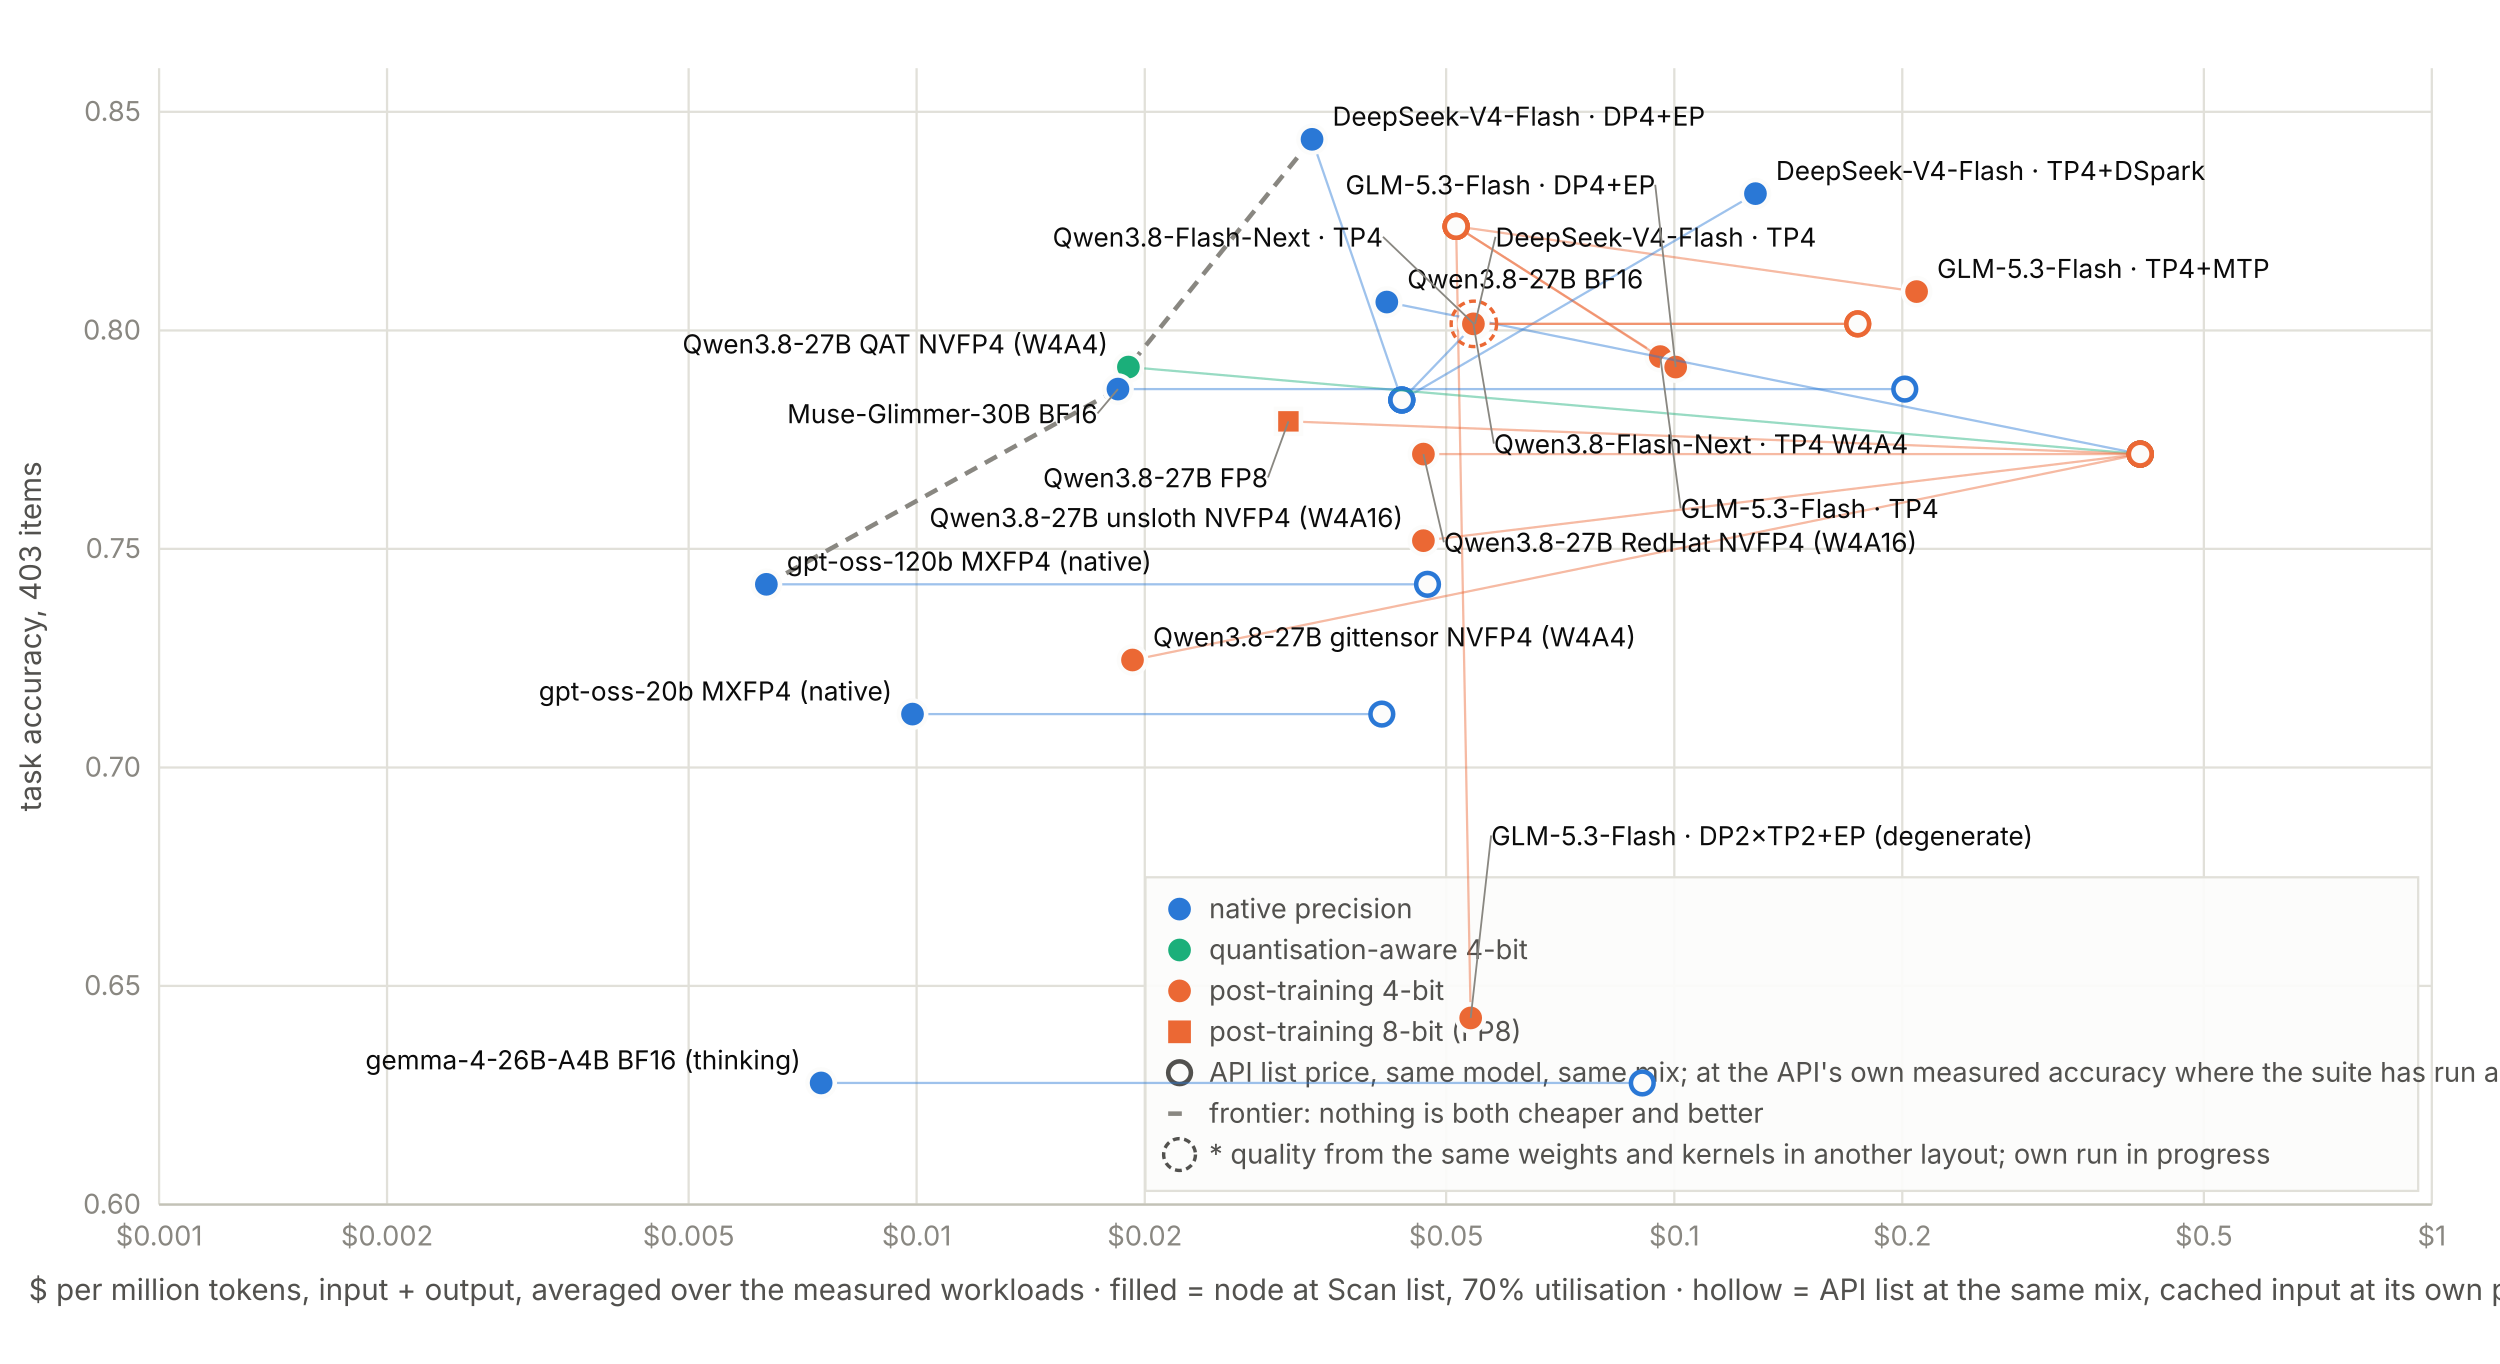
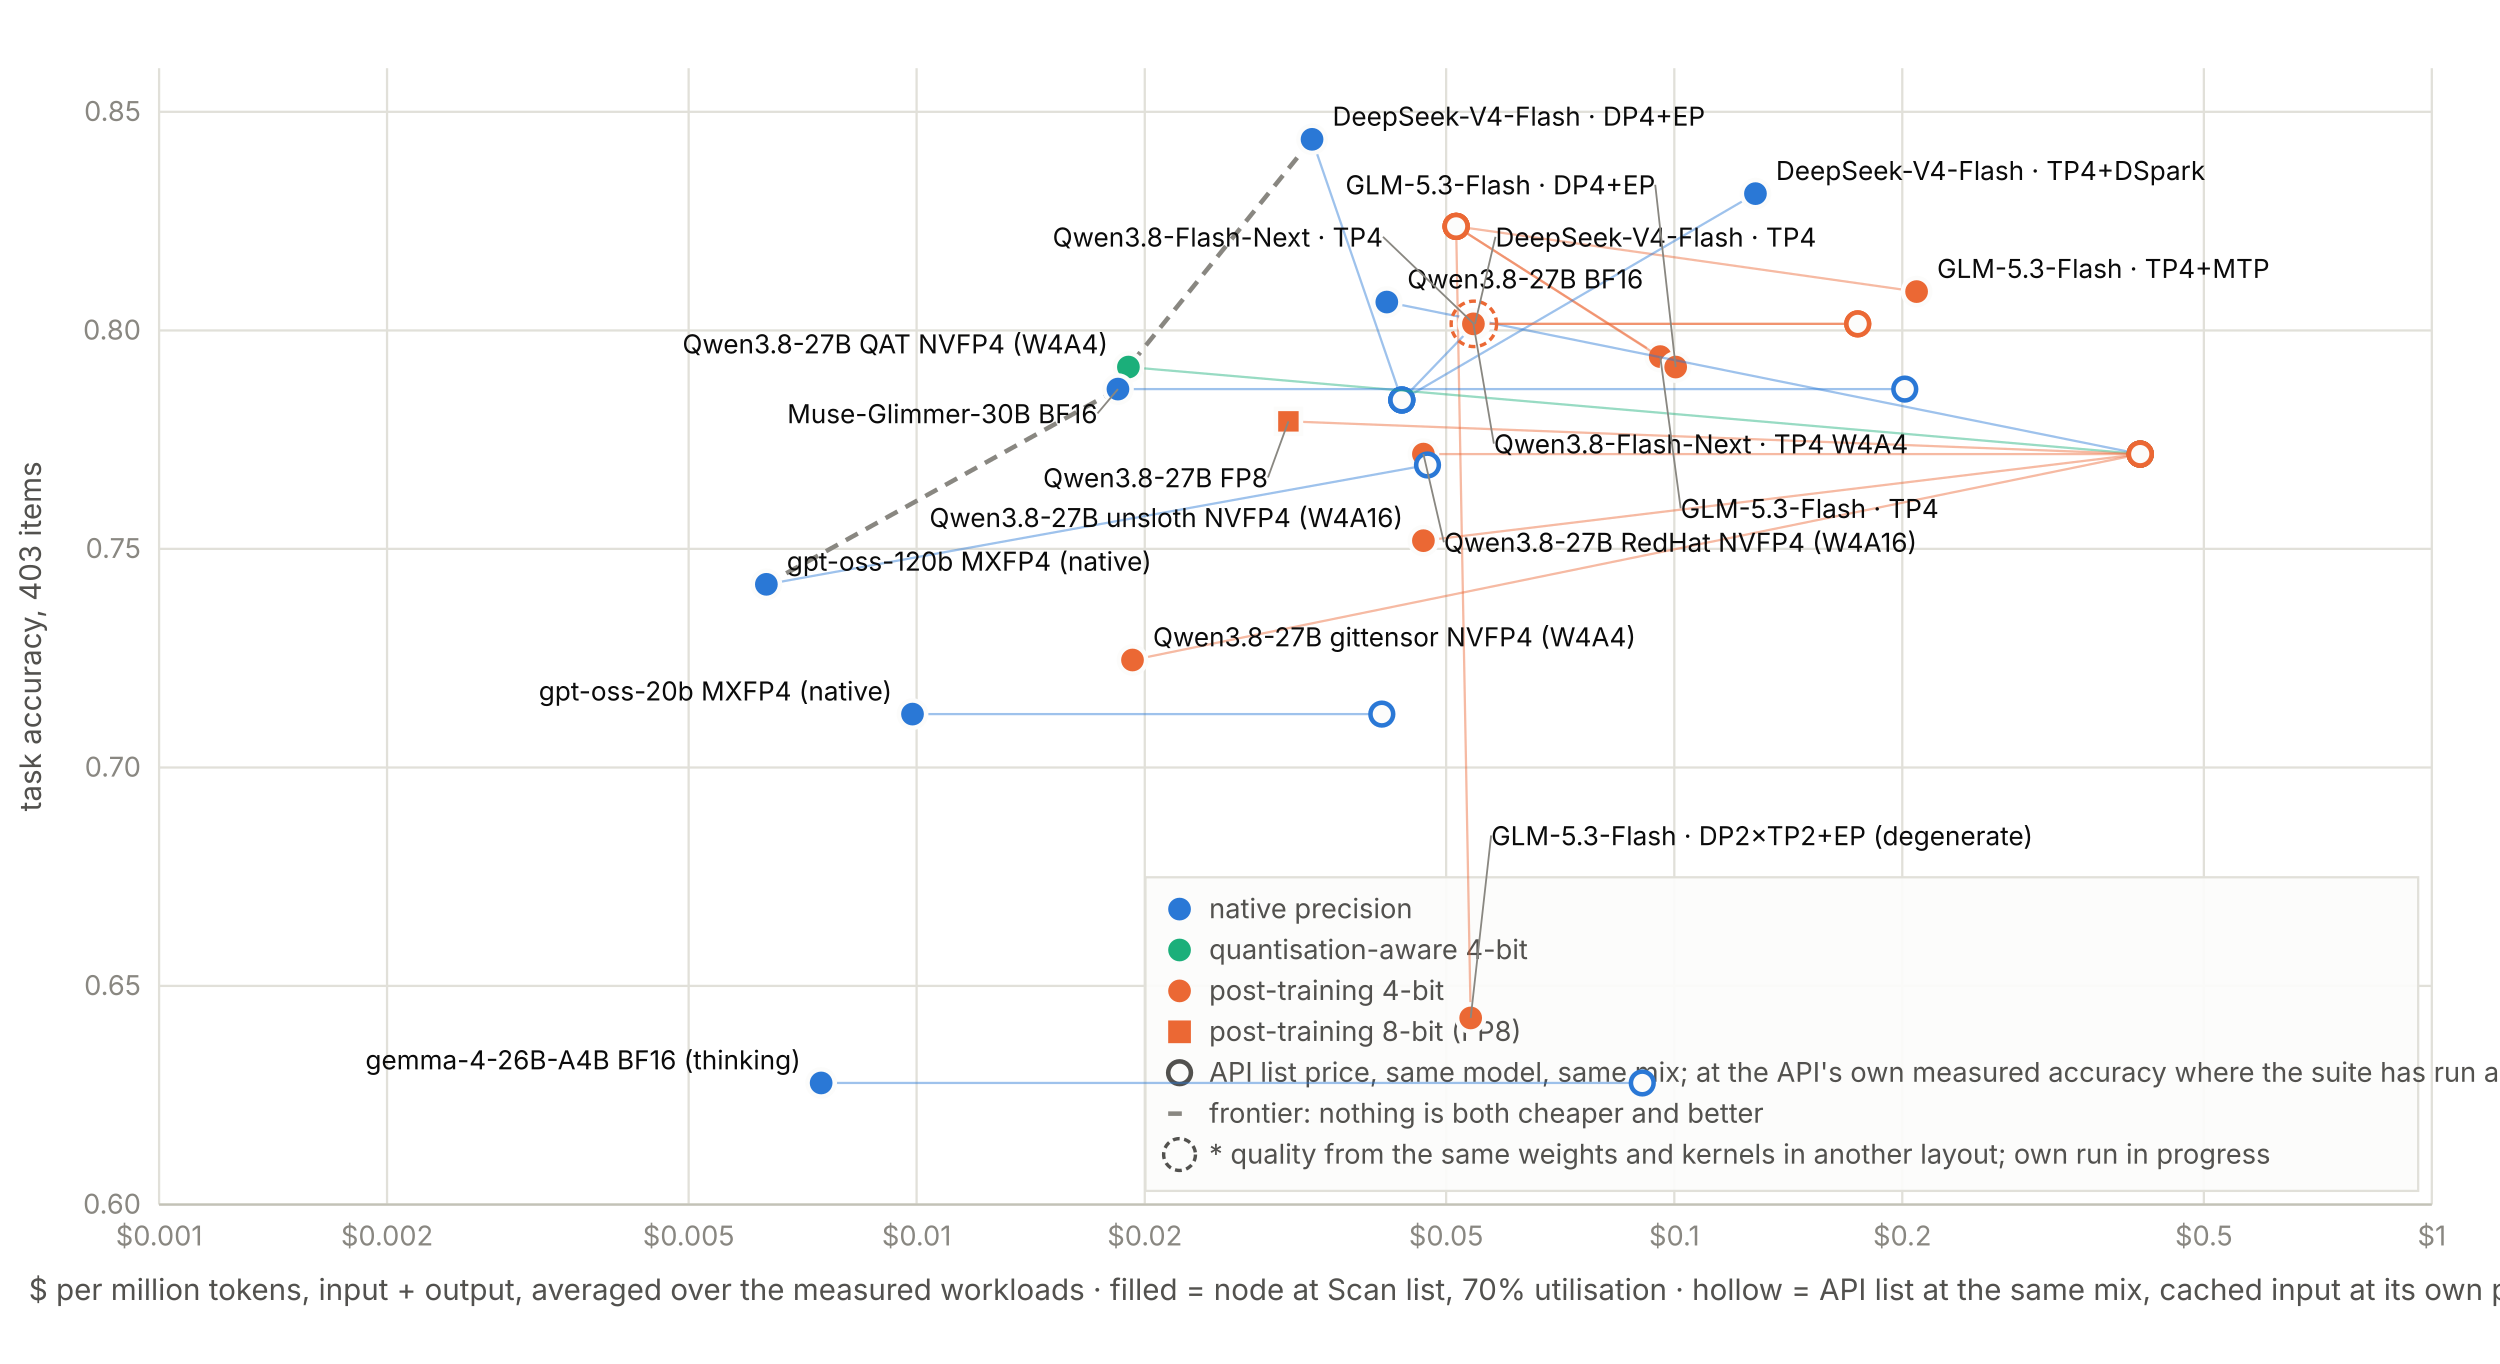
<svg xmlns="http://www.w3.org/2000/svg" viewBox="0 0 1100 600" width="100%" style="max-width:1100px;font-family:system-ui,-apple-system,'Segoe UI',sans-serif;background:#fcfcfb" role="img" aria-label="Cost against quality for every configuration measured at 600 W">
  <line x1="70.0" y1="30" x2="70.0" y2="530" stroke="#e1e0d9" stroke-width="1" />
  <text x="70.0" y="548" font-size="12" fill="#898781" text-anchor="middle">$0.001</text>
  <line x1="170.3" y1="30" x2="170.3" y2="530" stroke="#e1e0d9" stroke-width="1" />
  <text x="170.3" y="548" font-size="12" fill="#898781" text-anchor="middle">$0.002</text>
  <line x1="303.0" y1="30" x2="303.0" y2="530" stroke="#e1e0d9" stroke-width="1" />
  <text x="303.0" y="548" font-size="12" fill="#898781" text-anchor="middle">$0.005</text>
  <line x1="403.3" y1="30" x2="403.3" y2="530" stroke="#e1e0d9" stroke-width="1" />
  <text x="403.3" y="548" font-size="12" fill="#898781" text-anchor="middle">$0.01</text>
  <line x1="503.7" y1="30" x2="503.7" y2="530" stroke="#e1e0d9" stroke-width="1" />
  <text x="503.7" y="548" font-size="12" fill="#898781" text-anchor="middle">$0.02</text>
  <line x1="636.3" y1="30" x2="636.3" y2="530" stroke="#e1e0d9" stroke-width="1" />
  <text x="636.3" y="548" font-size="12" fill="#898781" text-anchor="middle">$0.05</text>
  <line x1="736.7" y1="30" x2="736.7" y2="530" stroke="#e1e0d9" stroke-width="1" />
  <text x="736.7" y="548" font-size="12" fill="#898781" text-anchor="middle">$0.1</text>
  <line x1="837.0" y1="30" x2="837.0" y2="530" stroke="#e1e0d9" stroke-width="1" />
  <text x="837.0" y="548" font-size="12" fill="#898781" text-anchor="middle">$0.2</text>
  <line x1="969.7" y1="30" x2="969.7" y2="530" stroke="#e1e0d9" stroke-width="1" />
  <text x="969.7" y="548" font-size="12" fill="#898781" text-anchor="middle">$0.5</text>
  <line x1="1070.0" y1="30" x2="1070.0" y2="530" stroke="#e1e0d9" stroke-width="1" />
  <text x="1070.0" y="548" font-size="12" fill="#898781" text-anchor="middle">$1</text>
  <line x1="70" y1="530.0" x2="1070" y2="530.0" stroke="#e1e0d9" stroke-width="1" />
  <text x="62" y="534.0" font-size="12" fill="#898781" text-anchor="end">0.60</text>
  <line x1="70" y1="433.8" x2="1070" y2="433.8" stroke="#e1e0d9" stroke-width="1" />
  <text x="62" y="437.8" font-size="12" fill="#898781" text-anchor="end">0.65</text>
  <line x1="70" y1="337.7" x2="1070" y2="337.7" stroke="#e1e0d9" stroke-width="1" />
  <text x="62" y="341.7" font-size="12" fill="#898781" text-anchor="end">0.70</text>
  <line x1="70" y1="241.5" x2="1070" y2="241.5" stroke="#e1e0d9" stroke-width="1" />
  <text x="62" y="245.5" font-size="12" fill="#898781" text-anchor="end">0.75</text>
  <line x1="70" y1="145.4" x2="1070" y2="145.4" stroke="#e1e0d9" stroke-width="1" />
  <text x="62" y="149.4" font-size="12" fill="#898781" text-anchor="end">0.80</text>
  <line x1="70" y1="49.2" x2="1070" y2="49.2" stroke="#e1e0d9" stroke-width="1" />
  <text x="62" y="53.2" font-size="12" fill="#898781" text-anchor="end">0.85</text>
  <line x1="70" y1="530" x2="1070" y2="530" stroke="#c3c2b7" />
  <text x="570" y="572" font-size="13" fill="#52514e" text-anchor="middle">$ per million tokens, input + output, averaged over the measured workloads · filled = node at Scan list, 70% utilisation · hollow = API list at the same mix, cached input at its own price</text>
  <text transform="translate(18,280) rotate(-90)" font-size="13" fill="#52514e" text-anchor="middle">task accuracy, 403 items</text>
  <rect x="504" y="386" width="560" height="138" fill="#fcfcfb" fill-opacity="0.92" stroke="#e1e0d9" />
  <circle cx="519" cy="400" r="5" fill="#2a78d6" />
  <text x="532" y="404" font-size="12" fill="#52514e">native precision</text>
  <circle cx="519" cy="418" r="5" fill="#1baf7a" />
  <text x="532" y="422" font-size="12" fill="#52514e">quantisation-aware 4-bit</text>
  <circle cx="519" cy="436" r="5" fill="#eb6834" />
  <text x="532" y="440" font-size="12" fill="#52514e">post-training 4-bit</text>
  <rect x="514" y="449" width="10" height="10" fill="#eb6834" />
  <text x="532" y="458" font-size="12" fill="#52514e">post-training 8-bit (FP8)</text>
  <circle cx="519" cy="472" r="5" fill="#fcfcfb" stroke="#52514e" stroke-width="2" />
  <text x="532" y="476" font-size="12" fill="#52514e">API list price, same model, same mix; at the API's own measured accuracy where the suite has run against it</text>
  <line x1="514" y1="490" x2="524" y2="490" stroke="#898781" stroke-width="2" stroke-dasharray="6 4" />
  <text x="532" y="494" font-size="12" fill="#52514e">frontier: nothing is both cheaper and better</text>
  <circle cx="519" cy="508" r="7" fill="none" stroke="#52514e" stroke-width="1.5" stroke-dasharray="3 2" />
  <text x="532" y="512" font-size="12" fill="#52514e">* quality from the same weights and kernels in another layout; own run in progress</text>
  <path d="M337.2,257.1 L491.9,171.2 L496.5,161.5 L577.3,61.3" fill="none" stroke="#898781" stroke-width="2" stroke-dasharray="6 4" />
  <line x1="730.5" y1="156.9" x2="640.7" y2="99.6" stroke="#eb6834" stroke-width="1" stroke-opacity="0.45" />
  <circle cx="640.7" cy="99.6" r="5" fill="#fcfcfb" stroke="#eb6834" stroke-width="2" />
  <circle cx="730.5" cy="156.9" r="6" fill="#eb6834" stroke="#fcfcfb" stroke-width="2" />
  <line x1="647.1" y1="447.9" x2="640.7" y2="99.6" stroke="#eb6834" stroke-width="1" stroke-opacity="0.45" />
  <circle cx="640.7" cy="99.6" r="5" fill="#fcfcfb" stroke="#eb6834" stroke-width="2" />
  <circle cx="647.1" cy="447.9" r="6" fill="#eb6834" stroke="#fcfcfb" stroke-width="2" />
  <line x1="737.3" y1="161.5" x2="640.7" y2="99.6" stroke="#eb6834" stroke-width="1" stroke-opacity="0.45" />
  <circle cx="640.7" cy="99.6" r="5" fill="#fcfcfb" stroke="#eb6834" stroke-width="2" />
  <circle cx="737.3" cy="161.5" r="6" fill="#eb6834" stroke="#fcfcfb" stroke-width="2" />
  <line x1="843.3" y1="128.3" x2="640.7" y2="99.6" stroke="#eb6834" stroke-width="1" stroke-opacity="0.45" />
  <circle cx="640.7" cy="99.6" r="5" fill="#fcfcfb" stroke="#eb6834" stroke-width="2" />
  <circle cx="843.3" cy="128.3" r="6" fill="#eb6834" stroke="#fcfcfb" stroke-width="2" />
  <line x1="649.0" y1="142.5" x2="616.8" y2="176.0" stroke="#2a78d6" stroke-width="1" stroke-opacity="0.45" />
  <circle cx="616.8" cy="176.0" r="5" fill="#fcfcfb" stroke="#2a78d6" stroke-width="2" />
  <circle cx="649.0" cy="142.5" r="6" fill="#2a78d6" stroke="#fcfcfb" stroke-width="2" />
  <line x1="577.3" y1="61.3" x2="616.8" y2="176.0" stroke="#2a78d6" stroke-width="1" stroke-opacity="0.45" />
  <circle cx="616.8" cy="176.0" r="5" fill="#fcfcfb" stroke="#2a78d6" stroke-width="2" />
  <circle cx="577.3" cy="61.3" r="6" fill="#2a78d6" stroke="#fcfcfb" stroke-width="2" />
  <line x1="772.4" y1="85.2" x2="616.8" y2="176.0" stroke="#2a78d6" stroke-width="1" stroke-opacity="0.45" />
  <circle cx="616.8" cy="176.0" r="5" fill="#fcfcfb" stroke="#2a78d6" stroke-width="2" />
  <circle cx="772.4" cy="85.2" r="6" fill="#2a78d6" stroke="#fcfcfb" stroke-width="2" />
  <line x1="610.2" y1="132.9" x2="941.7" y2="199.8" stroke="#2a78d6" stroke-width="1" stroke-opacity="0.45" />
  <circle cx="941.7" cy="199.8" r="5" fill="#fcfcfb" stroke="#2a78d6" stroke-width="2" />
  <circle cx="610.2" cy="132.9" r="6" fill="#2a78d6" stroke="#fcfcfb" stroke-width="2" />
  <line x1="496.5" y1="161.5" x2="941.7" y2="199.8" stroke="#1baf7a" stroke-width="1" stroke-opacity="0.45" />
  <circle cx="941.7" cy="199.8" r="5" fill="#fcfcfb" stroke="#1baf7a" stroke-width="2" />
  <circle cx="496.5" cy="161.5" r="6" fill="#1baf7a" stroke="#fcfcfb" stroke-width="2" />
  <line x1="566.9" y1="185.4" x2="941.7" y2="199.8" stroke="#eb6834" stroke-width="1" stroke-opacity="0.45" />
  <circle cx="941.7" cy="199.8" r="5" fill="#fcfcfb" stroke="#eb6834" stroke-width="2" />
  <rect x="561.4" y="179.9" width="11" height="11" fill="#eb6834" stroke="#fcfcfb" stroke-width="2" />
  <line x1="498.3" y1="290.4" x2="941.7" y2="199.8" stroke="#eb6834" stroke-width="1" stroke-opacity="0.45" />
  <circle cx="941.7" cy="199.8" r="5" fill="#fcfcfb" stroke="#eb6834" stroke-width="2" />
  <circle cx="498.3" cy="290.4" r="6" fill="#eb6834" stroke="#fcfcfb" stroke-width="2" />
  <line x1="626.3" y1="199.8" x2="941.7" y2="199.8" stroke="#eb6834" stroke-width="1" stroke-opacity="0.45" />
  <circle cx="941.7" cy="199.8" r="5" fill="#fcfcfb" stroke="#eb6834" stroke-width="2" />
  <circle cx="626.3" cy="199.8" r="6" fill="#eb6834" stroke="#fcfcfb" stroke-width="2" />
  <line x1="626.3" y1="237.9" x2="941.7" y2="199.8" stroke="#eb6834" stroke-width="1" stroke-opacity="0.45" />
  <circle cx="941.7" cy="199.8" r="5" fill="#fcfcfb" stroke="#eb6834" stroke-width="2" />
  <circle cx="626.3" cy="237.9" r="6" fill="#eb6834" stroke="#fcfcfb" stroke-width="2" />
  <line x1="491.9" y1="171.2" x2="838.1" y2="171.2" stroke="#2a78d6" stroke-width="1" stroke-opacity="0.45" />
  <circle cx="838.1" cy="171.2" r="5" fill="#fcfcfb" stroke="#2a78d6" stroke-width="2" />
  <circle cx="491.9" cy="171.2" r="6" fill="#2a78d6" stroke="#fcfcfb" stroke-width="2" />
  <line x1="361.3" y1="476.5" x2="722.6" y2="476.5" stroke="#2a78d6" stroke-width="1" stroke-opacity="0.45" />
  <circle cx="722.6" cy="476.5" r="5" fill="#fcfcfb" stroke="#2a78d6" stroke-width="2" />
  <circle cx="361.3" cy="476.5" r="6" fill="#2a78d6" stroke="#fcfcfb" stroke-width="2" />
-   <line x1="337.2" y1="257.1" x2="628.1" y2="257.1" stroke="#2a78d6" stroke-width="1" stroke-opacity="0.45" />
-   <circle cx="628.1" cy="257.1" r="5" fill="#fcfcfb" stroke="#2a78d6" stroke-width="2" />
+   <line x1="337.2" y1="257.1" x2="628.1" y2="204.6" stroke="#2a78d6" stroke-width="1" stroke-opacity="0.45" />
+   <circle cx="628.1" cy="204.6" r="5" fill="#fcfcfb" stroke="#2a78d6" stroke-width="2" />
  <circle cx="337.2" cy="257.1" r="6" fill="#2a78d6" stroke="#fcfcfb" stroke-width="2" />
  <line x1="401.5" y1="314.2" x2="608.0" y2="314.2" stroke="#2a78d6" stroke-width="1" stroke-opacity="0.45" />
  <circle cx="608.0" cy="314.2" r="5" fill="#fcfcfb" stroke="#2a78d6" stroke-width="2" />
  <circle cx="401.5" cy="314.2" r="6" fill="#2a78d6" stroke="#fcfcfb" stroke-width="2" />
  <line x1="648.5" y1="142.5" x2="817.4" y2="142.5" stroke="#eb6834" stroke-width="1" stroke-opacity="0.45" />
  <circle cx="817.4" cy="142.5" r="5" fill="#fcfcfb" stroke="#eb6834" stroke-width="2" />
  <circle cx="648.5" cy="142.5" r="10" fill="none" stroke="#eb6834" stroke-width="1.5" stroke-dasharray="3 2" />
  <circle cx="648.5" cy="142.5" r="6" fill="#eb6834" stroke="#fcfcfb" stroke-width="2" />
  <line x1="648.3" y1="142.5" x2="817.4" y2="142.5" stroke="#eb6834" stroke-width="1" stroke-opacity="0.45" />
  <circle cx="817.4" cy="142.5" r="5" fill="#fcfcfb" stroke="#eb6834" stroke-width="2" />
  <circle cx="648.3" cy="142.5" r="6" fill="#eb6834" stroke="#fcfcfb" stroke-width="2" />
  <text x="586.3" y="55.3" font-size="11.5" fill="#0b0b0b" text-anchor="start">DeepSeek-V4-Flash · DP4+EP</text>
  <text x="781.4" y="79.2" font-size="11.5" fill="#0b0b0b" text-anchor="start">DeepSeek-V4-Flash · TP4+DSpark</text>
  <text x="852.3" y="122.3" font-size="11.5" fill="#0b0b0b" text-anchor="start">GLM-5.3-Flash · TP4+MTP</text>
  <text x="619.2" y="126.9" font-size="11.5" fill="#0b0b0b" text-anchor="start">Qwen3.8-27B BF16</text>
  <line x1="649.0" y1="142.5" x2="658.0" y2="104.2" stroke="#898781" stroke-width="0.8" />
  <text x="658.0" y="108.5" font-size="11.5" fill="#0b0b0b" text-anchor="start">DeepSeek-V4-Flash · TP4</text>
  <line x1="648.5" y1="142.5" x2="608.5" y2="104.2" stroke="#898781" stroke-width="0.8" />
  <text x="608.5" y="108.5" font-size="11.5" fill="#0b0b0b" text-anchor="end">Qwen3.8-Flash-Next · TP4</text>
  <line x1="648.3" y1="142.5" x2="657.3" y2="195.2" stroke="#898781" stroke-width="0.8" />
  <text x="657.3" y="199.5" font-size="11.5" fill="#0b0b0b" text-anchor="start">Qwen3.8-Flash-Next · TP4 W4A4</text>
  <line x1="730.5" y1="156.9" x2="739.5" y2="223.7" stroke="#898781" stroke-width="0.8" />
  <text x="739.5" y="227.9" font-size="11.5" fill="#0b0b0b" text-anchor="start">GLM-5.3-Flash · TP4</text>
  <line x1="737.3" y1="161.5" x2="728.3" y2="81.3" stroke="#898781" stroke-width="0.8" />
  <text x="728.3" y="85.5" font-size="11.5" fill="#0b0b0b" text-anchor="end">GLM-5.3-Flash · DP4+EP</text>
  <text x="487.5" y="155.5" font-size="11.5" fill="#0b0b0b" text-anchor="end">Qwen3.8-27B QAT NVFP4 (W4A4)</text>
  <line x1="491.9" y1="171.2" x2="482.9" y2="181.9" stroke="#898781" stroke-width="0.8" />
  <text x="482.9" y="186.2" font-size="11.5" fill="#0b0b0b" text-anchor="end">Muse-Glimmer-30B BF16</text>
  <line x1="566.9" y1="185.4" x2="557.9" y2="210.1" stroke="#898781" stroke-width="0.8" />
  <text x="557.9" y="214.4" font-size="11.5" fill="#0b0b0b" text-anchor="end">Qwen3.8-27B FP8</text>
  <line x1="626.3" y1="199.8" x2="635.3" y2="238.6" stroke="#898781" stroke-width="0.8" />
  <text x="635.3" y="242.8" font-size="11.5" fill="#0b0b0b" text-anchor="start">Qwen3.8-27B RedHat NVFP4 (W4A16)</text>
  <text x="617.3" y="231.9" font-size="11.5" fill="#0b0b0b" text-anchor="end">Qwen3.8-27B unsloth NVFP4 (W4A16)</text>
  <text x="346.2" y="251.1" font-size="11.5" fill="#0b0b0b" text-anchor="start">gpt-oss-120b MXFP4 (native)</text>
  <text x="507.3" y="284.4" font-size="11.5" fill="#0b0b0b" text-anchor="start">Qwen3.8-27B gittensor NVFP4 (W4A4)</text>
  <text x="392.5" y="308.2" font-size="11.5" fill="#0b0b0b" text-anchor="end">gpt-oss-20b MXFP4 (native)</text>
  <line x1="647.1" y1="447.9" x2="656.1" y2="367.6" stroke="#898781" stroke-width="0.8" />
  <text x="656.1" y="371.9" font-size="11.5" fill="#0b0b0b" text-anchor="start">GLM-5.3-Flash · DP2×TP2+EP (degenerate)</text>
  <text x="352.3" y="470.5" font-size="11.5" fill="#0b0b0b" text-anchor="end">gemma-4-26B-A4B BF16 (thinking)</text>
</svg>
